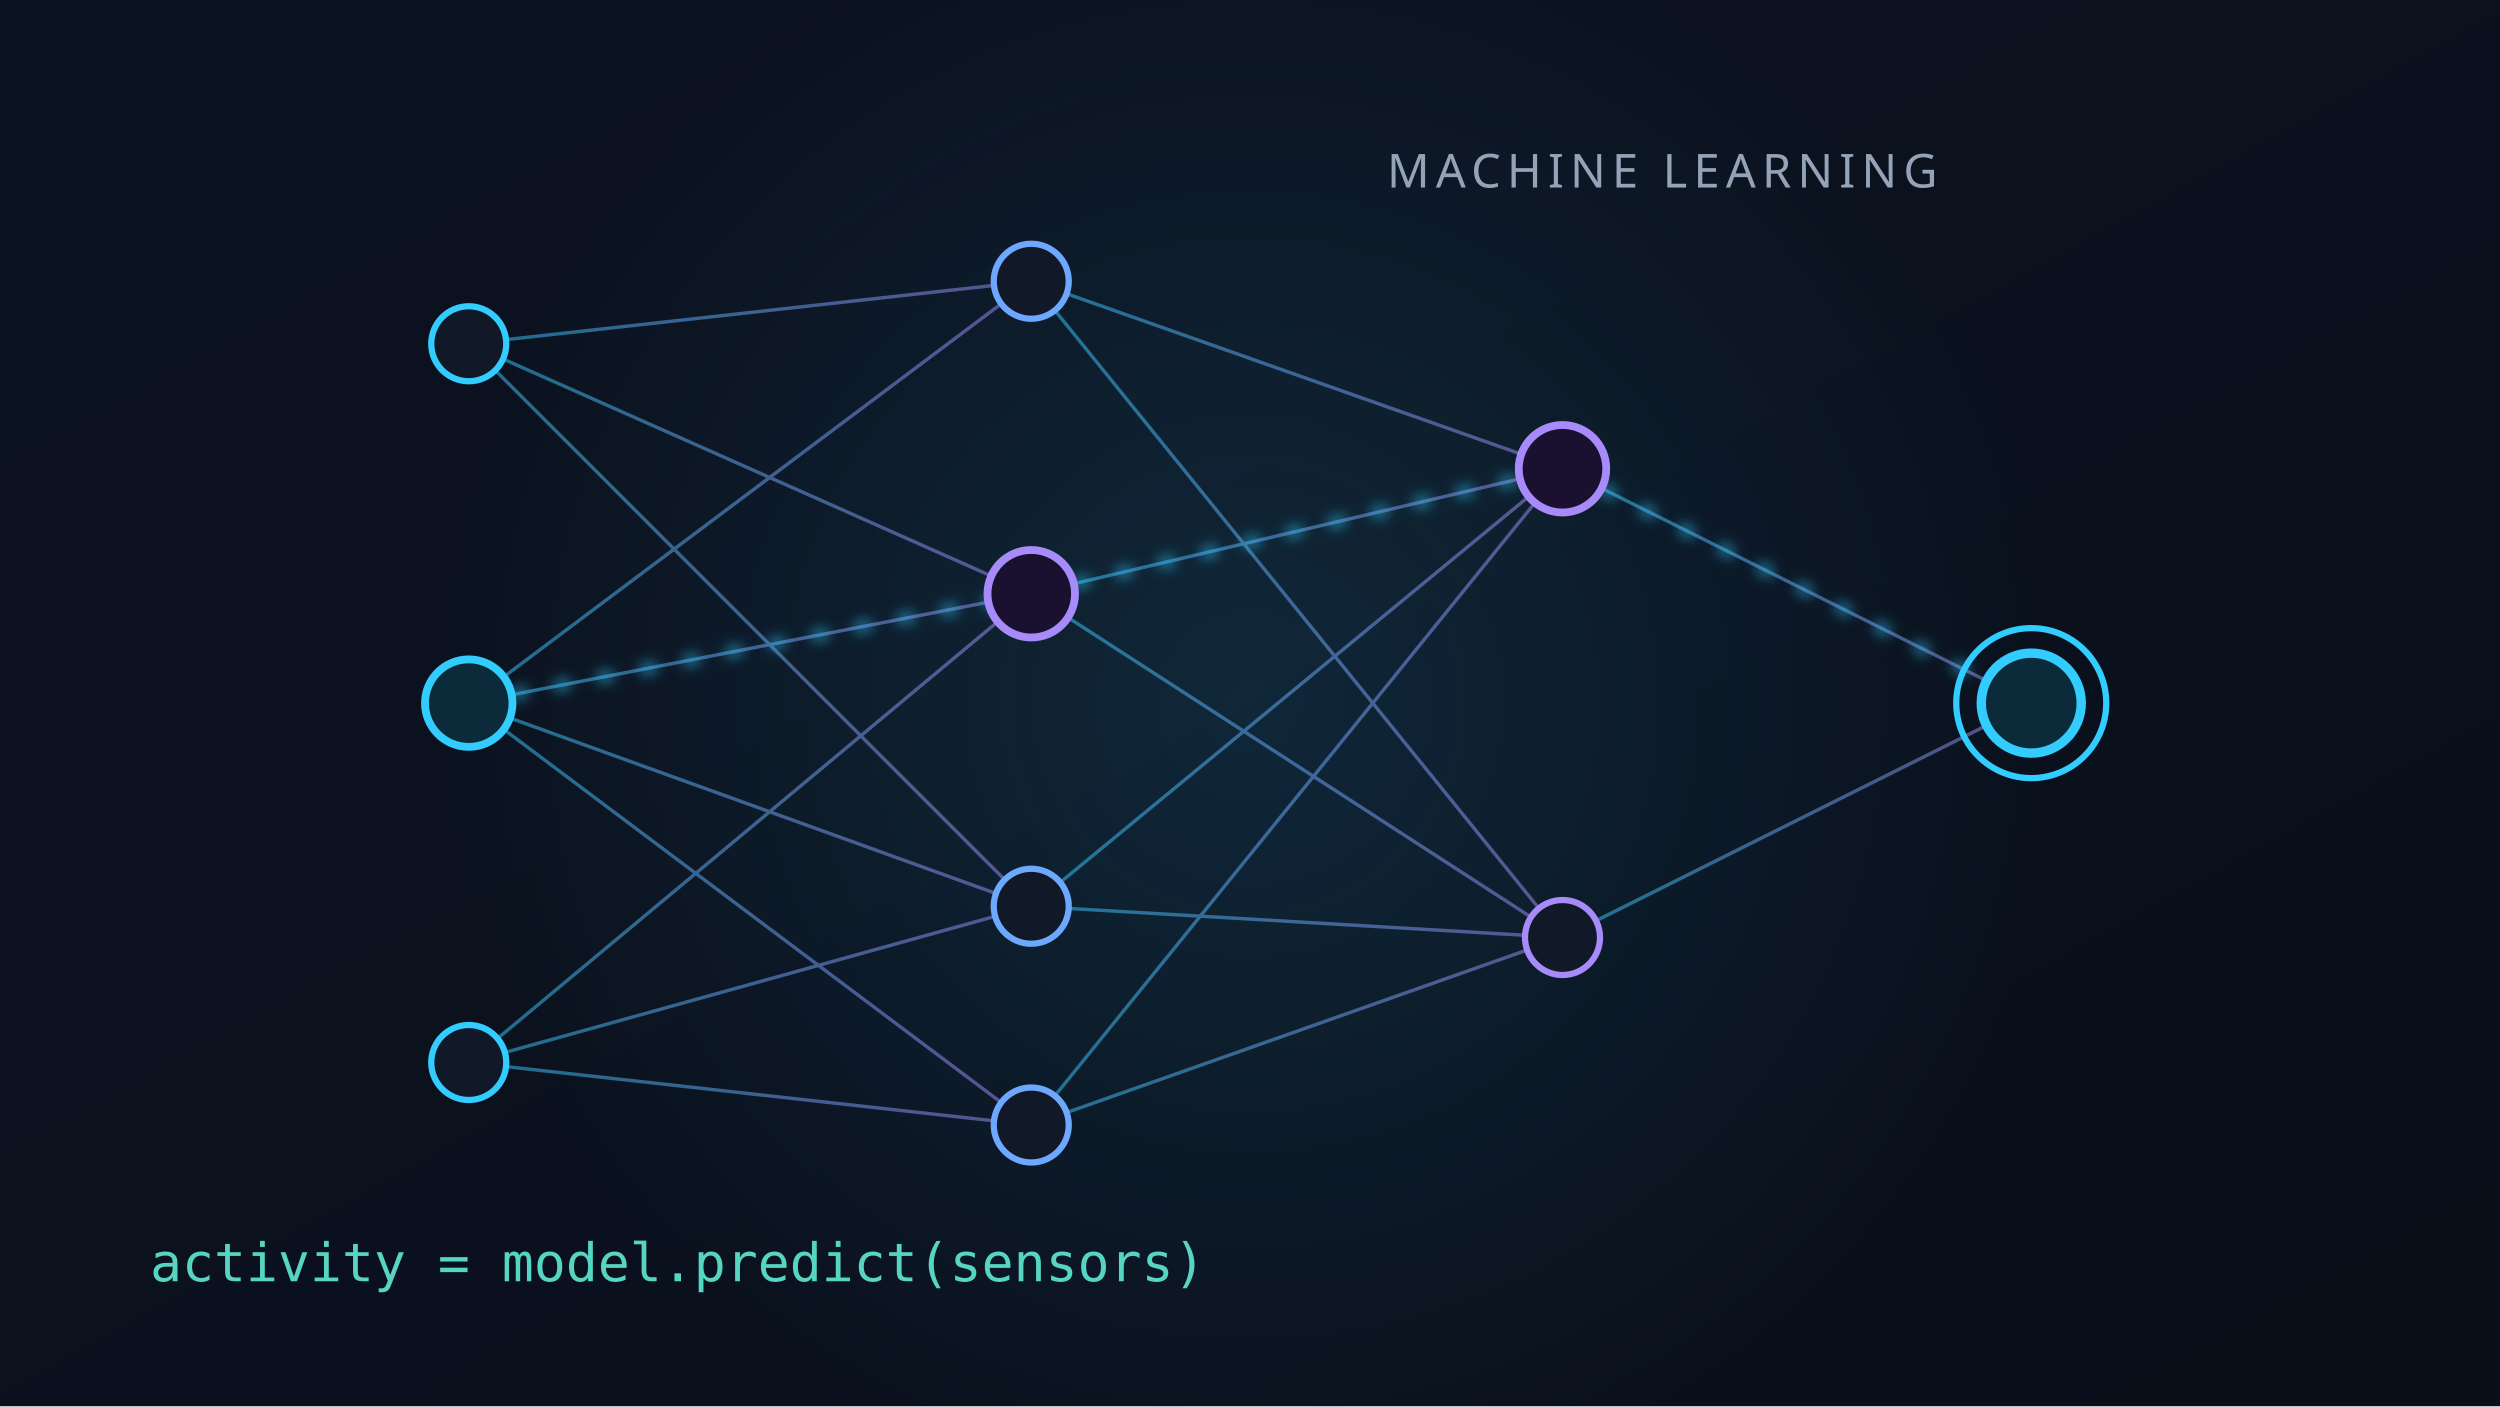
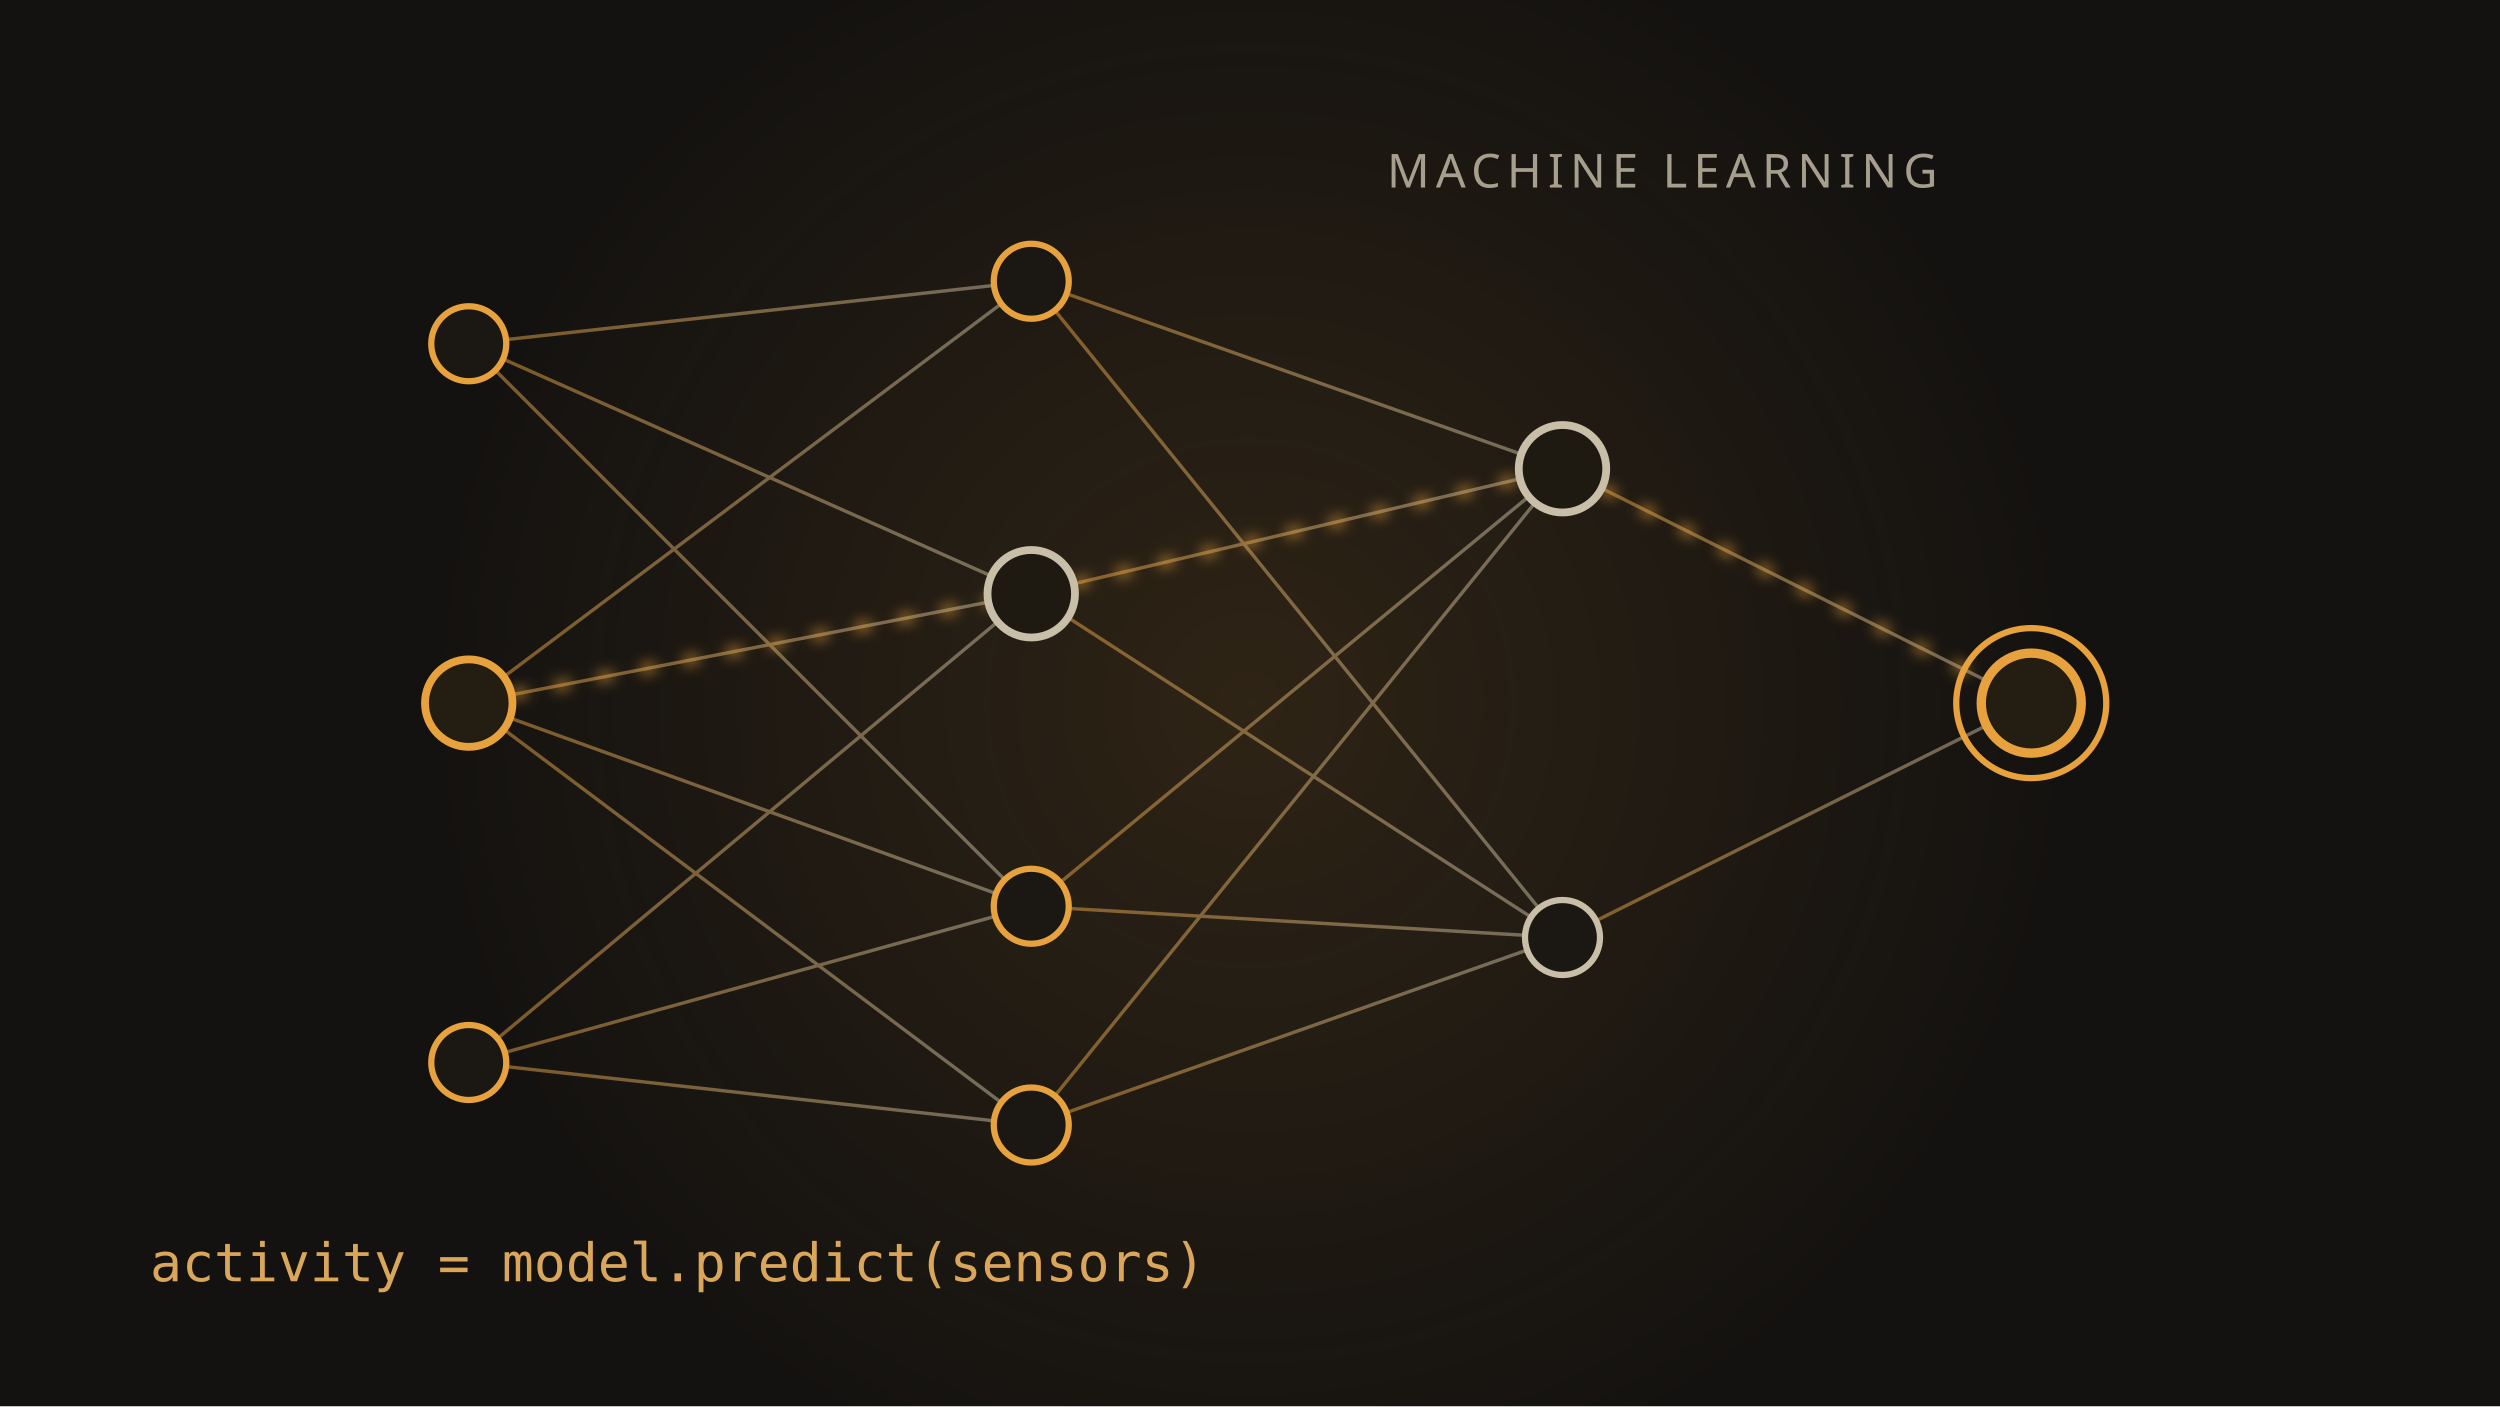
<svg xmlns="http://www.w3.org/2000/svg" viewBox="0 0 800 450" width="800" height="450" role="img" aria-label="Red neuronal">
  <defs>
    <linearGradient id="bgN" x1="0" y1="0" x2="1" y2="1">
-       <stop offset="0" stop-color="#0b1220" />
-       <stop offset="1" stop-color="#0a0f1a" />
+       <stop offset="0" stop-color="#141210" />
+       <stop offset="1" stop-color="#141210" />
    </linearGradient>
    <linearGradient id="edge" x1="0" y1="0" x2="1" y2="0">
-       <stop offset="0" stop-color="#33ccff" />
-       <stop offset="1" stop-color="#a78bfa" />
+       <stop offset="0" stop-color="#E8A23D" />
+       <stop offset="1" stop-color="#C9BFA8" />
    </linearGradient>
    <radialGradient id="glowN" cx="0.5" cy="0.5" r="0.5">
-       <stop offset="0" stop-color="#33ccff" stop-opacity="0.9" />
-       <stop offset="1" stop-color="#33ccff" stop-opacity="0" />
+       <stop offset="0" stop-color="#E8A23D" stop-opacity="0.9" />
+       <stop offset="1" stop-color="#E8A23D" stop-opacity="0" />
    </radialGradient>
    <filter id="soft">
      <feGaussianBlur stdDeviation="2.2" />
    </filter>
    <style>
      @keyframes nbreathe { 0%,100%{opacity:.12} 50%{opacity:.2} }
      @keyframes nflow { to { stroke-dashoffset:-36 } }
      @keyframes nout { 0%,100%{opacity:.4;r:24} 50%{opacity:0;r:36} }
      .nglow{animation:nbreathe 8s ease-in-out infinite}
      .nactive{stroke-dasharray:5 9;animation:nflow 2.4s linear infinite}
      .nout{animation:nout 3.6s ease-out infinite}
      @media (prefers-reduced-motion: reduce){*{animation:none!important}}
    </style>
  </defs>
  <rect width="800" height="450" fill="url(#bgN)" />
  <circle class="nglow" cx="400" cy="225" r="260" fill="url(#glowN)" opacity="0.14" />
  <g stroke="url(#edge)" stroke-width="1.1" opacity="0.5" fill="none">
    <path d="M150,110 L330,90" />
    <path d="M150,110 L330,190" />
    <path d="M150,110 L330,290" />
    <path d="M150,225 L330,90" />
    <path d="M150,225 L330,190" />
    <path d="M150,225 L330,290" />
    <path d="M150,225 L330,360" />
    <path d="M150,340 L330,190" />
    <path d="M150,340 L330,290" />
    <path d="M150,340 L330,360" />
    <path d="M330,90 L500,150" />
    <path d="M330,90 L500,300" />
    <path d="M330,190 L500,150" />
    <path d="M330,190 L500,300" />
    <path d="M330,290 L500,150" />
    <path d="M330,290 L500,300" />
    <path d="M330,360 L500,150" />
    <path d="M330,360 L500,300" />
    <path d="M500,150 L650,225" />
    <path d="M500,300 L650,225" />
  </g>
-   <g class="nactive" stroke="#33ccff" stroke-width="2.4" fill="none" opacity="0.95" filter="url(#soft)">
+   <g class="nactive" stroke="#E8A23D" stroke-width="2.4" fill="none" opacity="0.95" filter="url(#soft)">
    <path d="M150,225 L330,190" />
    <path d="M330,190 L500,150" />
    <path d="M500,150 L650,225" />
  </g>
-   <circle class="nout" cx="650" cy="225" r="24" fill="none" stroke="#33ccff" stroke-width="2" />
+   <circle class="nout" cx="650" cy="225" r="24" fill="none" stroke="#E8A23D" stroke-width="2" />
  <g>
-     <circle cx="150" cy="110" r="12" fill="#111827" stroke="#33ccff" stroke-width="2" />
-     <circle cx="150" cy="225" r="14" fill="#0b2a3a" stroke="#33ccff" stroke-width="2.5" />
-     <circle cx="150" cy="340" r="12" fill="#111827" stroke="#33ccff" stroke-width="2" />
-     <circle cx="330" cy="90" r="12" fill="#111827" stroke="#6ea8fe" stroke-width="2" />
-     <circle cx="330" cy="190" r="14" fill="#1a1030" stroke="#a78bfa" stroke-width="2.5" />
-     <circle cx="330" cy="290" r="12" fill="#111827" stroke="#6ea8fe" stroke-width="2" />
-     <circle cx="330" cy="360" r="12" fill="#111827" stroke="#6ea8fe" stroke-width="2" />
-     <circle cx="500" cy="150" r="14" fill="#1a1030" stroke="#a78bfa" stroke-width="2.5" />
-     <circle cx="500" cy="300" r="12" fill="#111827" stroke="#a78bfa" stroke-width="2" />
-     <circle cx="650" cy="225" r="16" fill="#0b2a3a" stroke="#33ccff" stroke-width="3" />
+     <circle cx="150" cy="110" r="12" fill="#1B1813" stroke="#E8A23D" stroke-width="2" />
+     <circle cx="150" cy="225" r="14" fill="#241E12" stroke="#E8A23D" stroke-width="2.5" />
+     <circle cx="150" cy="340" r="12" fill="#1B1813" stroke="#E8A23D" stroke-width="2" />
+     <circle cx="330" cy="90" r="12" fill="#1B1813" stroke="#E8A23D" stroke-width="2" />
+     <circle cx="330" cy="190" r="14" fill="#1E1A12" stroke="#C9BFA8" stroke-width="2.5" />
+     <circle cx="330" cy="290" r="12" fill="#1B1813" stroke="#E8A23D" stroke-width="2" />
+     <circle cx="330" cy="360" r="12" fill="#1B1813" stroke="#E8A23D" stroke-width="2" />
+     <circle cx="500" cy="150" r="14" fill="#1E1A12" stroke="#C9BFA8" stroke-width="2.5" />
+     <circle cx="500" cy="300" r="12" fill="#1B1813" stroke="#C9BFA8" stroke-width="2" />
+     <circle cx="650" cy="225" r="16" fill="#241E12" stroke="#E8A23D" stroke-width="3" />
  </g>
-   <text x="48" y="410" fill="#5eead4" font-family="ui-monospace, monospace" font-size="17" opacity="0.9">activity = model.predict(sensors)</text>
-   <text x="620" y="60" fill="#94a3b8" font-family="system-ui, sans-serif" font-size="15" text-anchor="end" letter-spacing="2">MACHINE LEARNING</text>
+   <text x="48" y="410" fill="#F0B662" font-family="ui-monospace, monospace" font-size="17" opacity="0.9">activity = model.predict(sensors)</text>
+   <text x="620" y="60" fill="#A79F8E" font-family="system-ui, sans-serif" font-size="15" text-anchor="end" letter-spacing="2">MACHINE LEARNING</text>
</svg>
